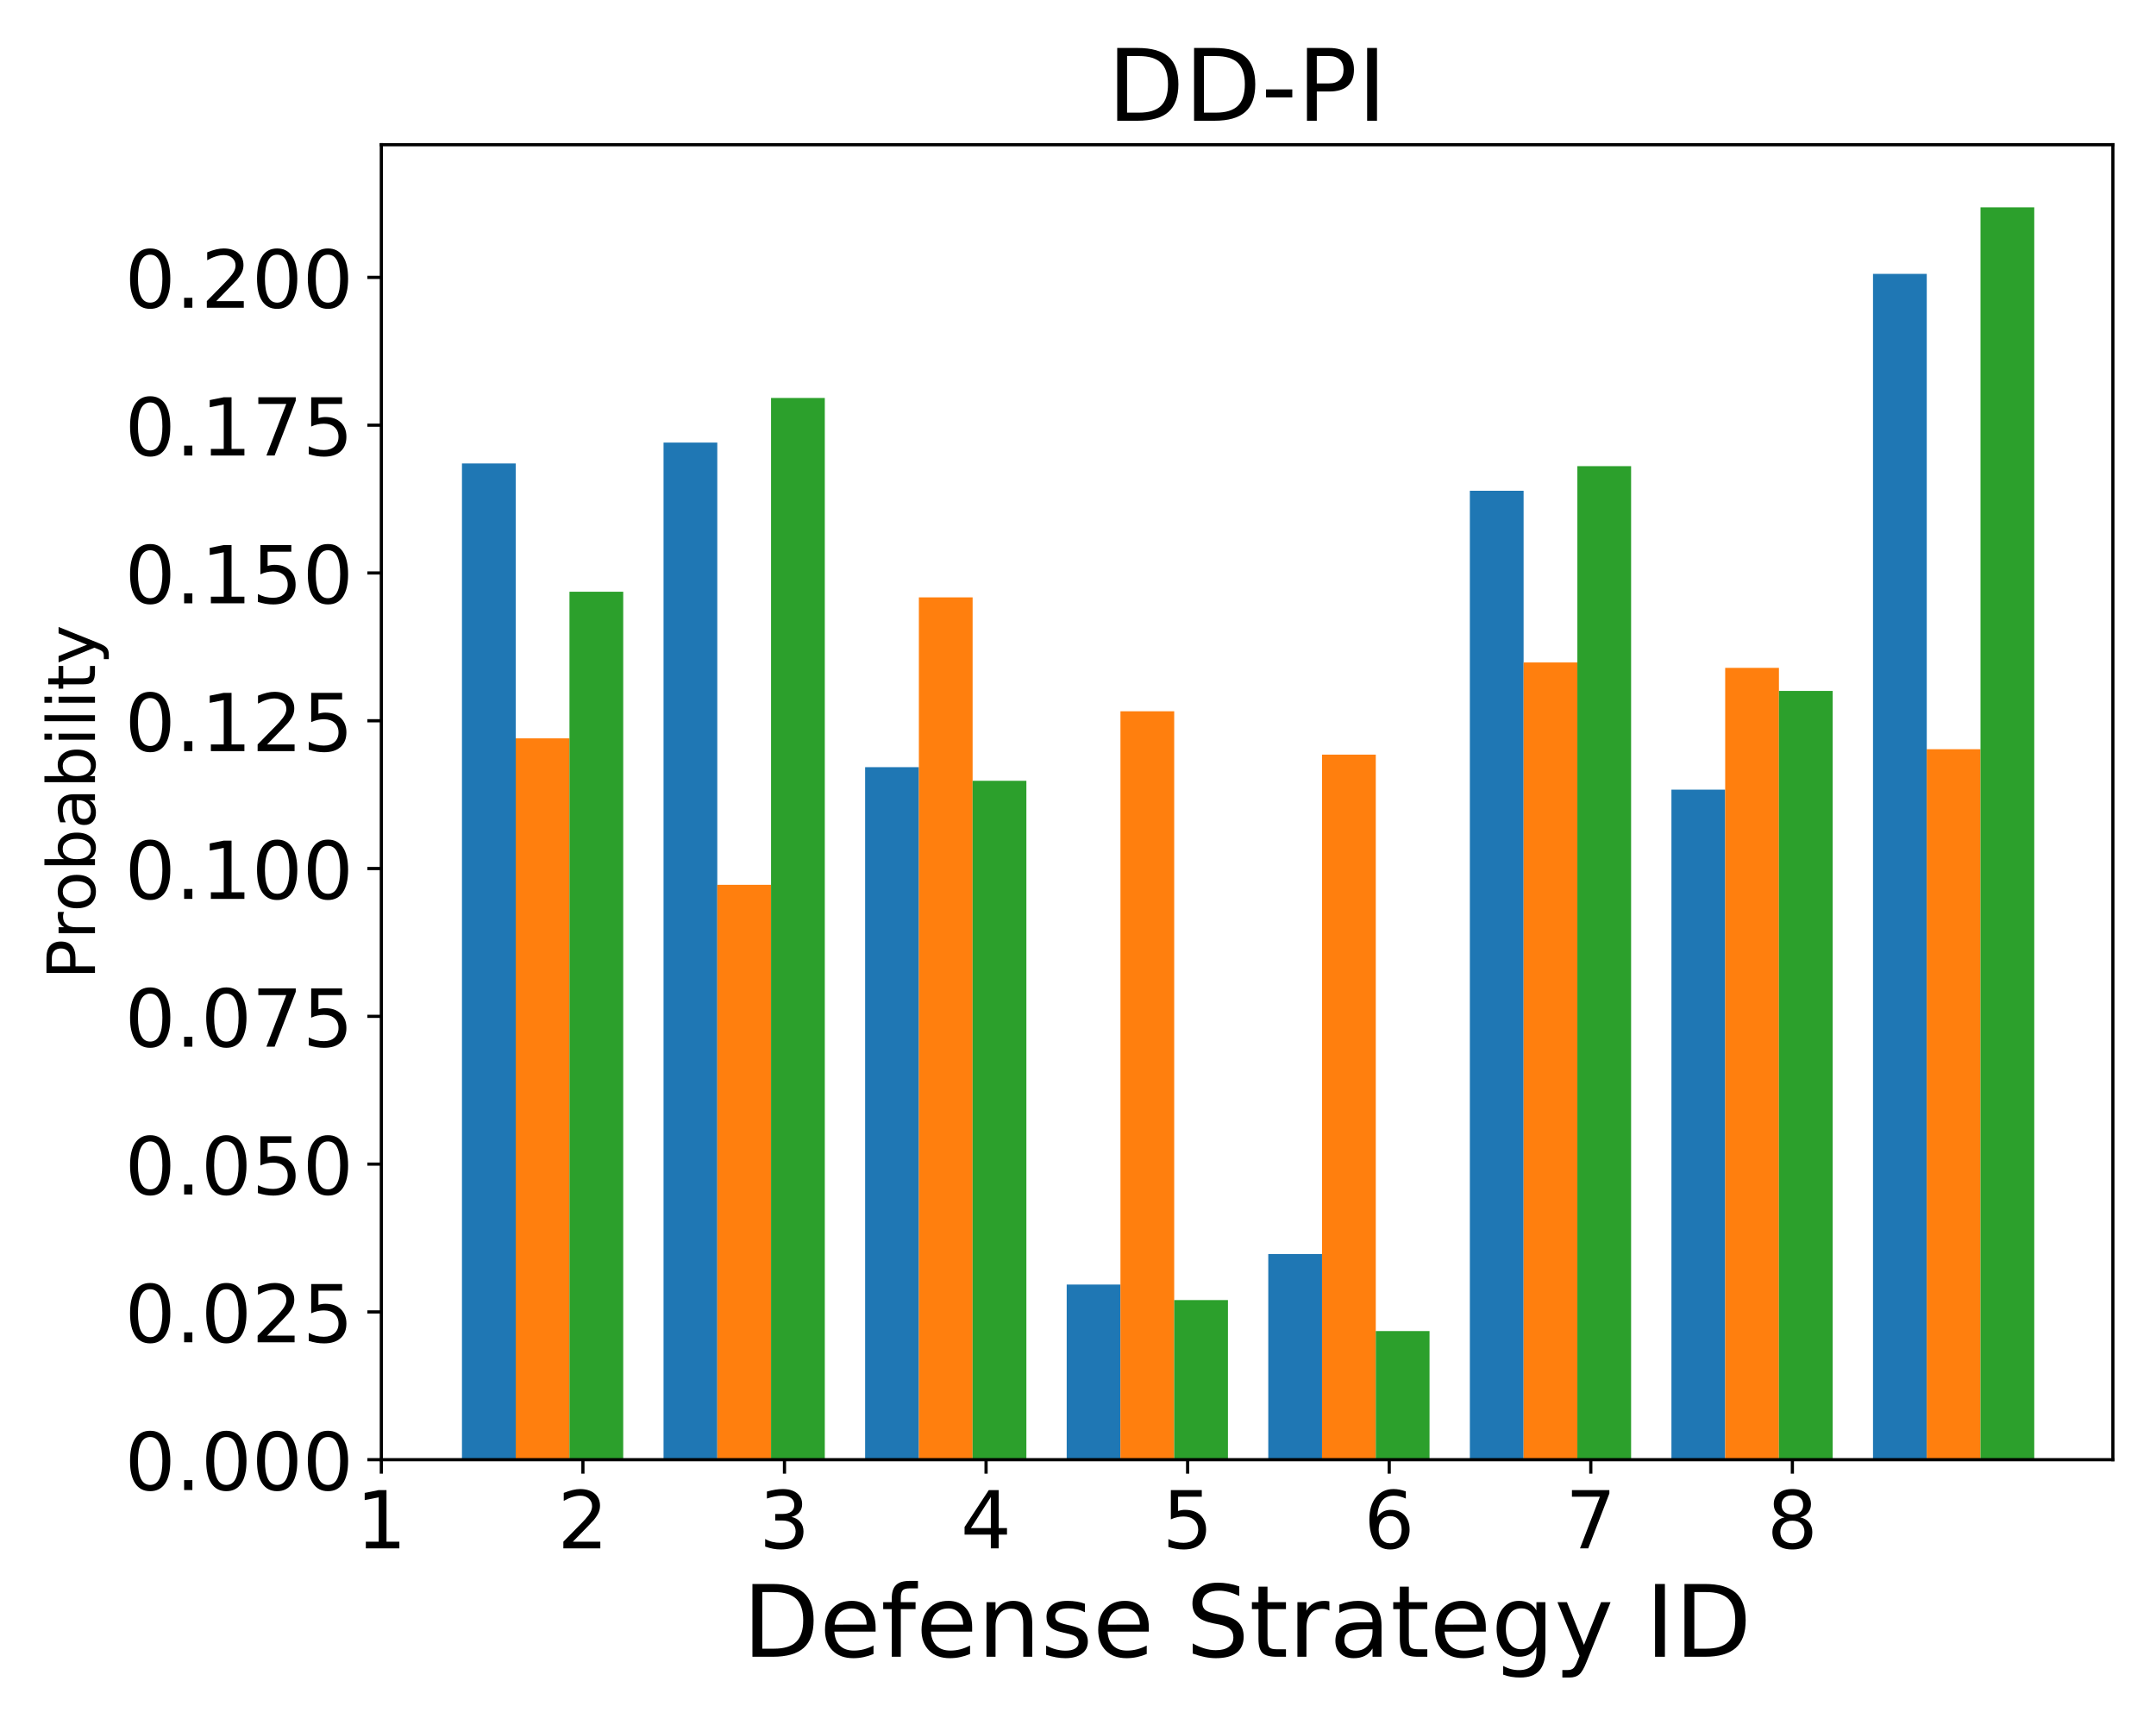
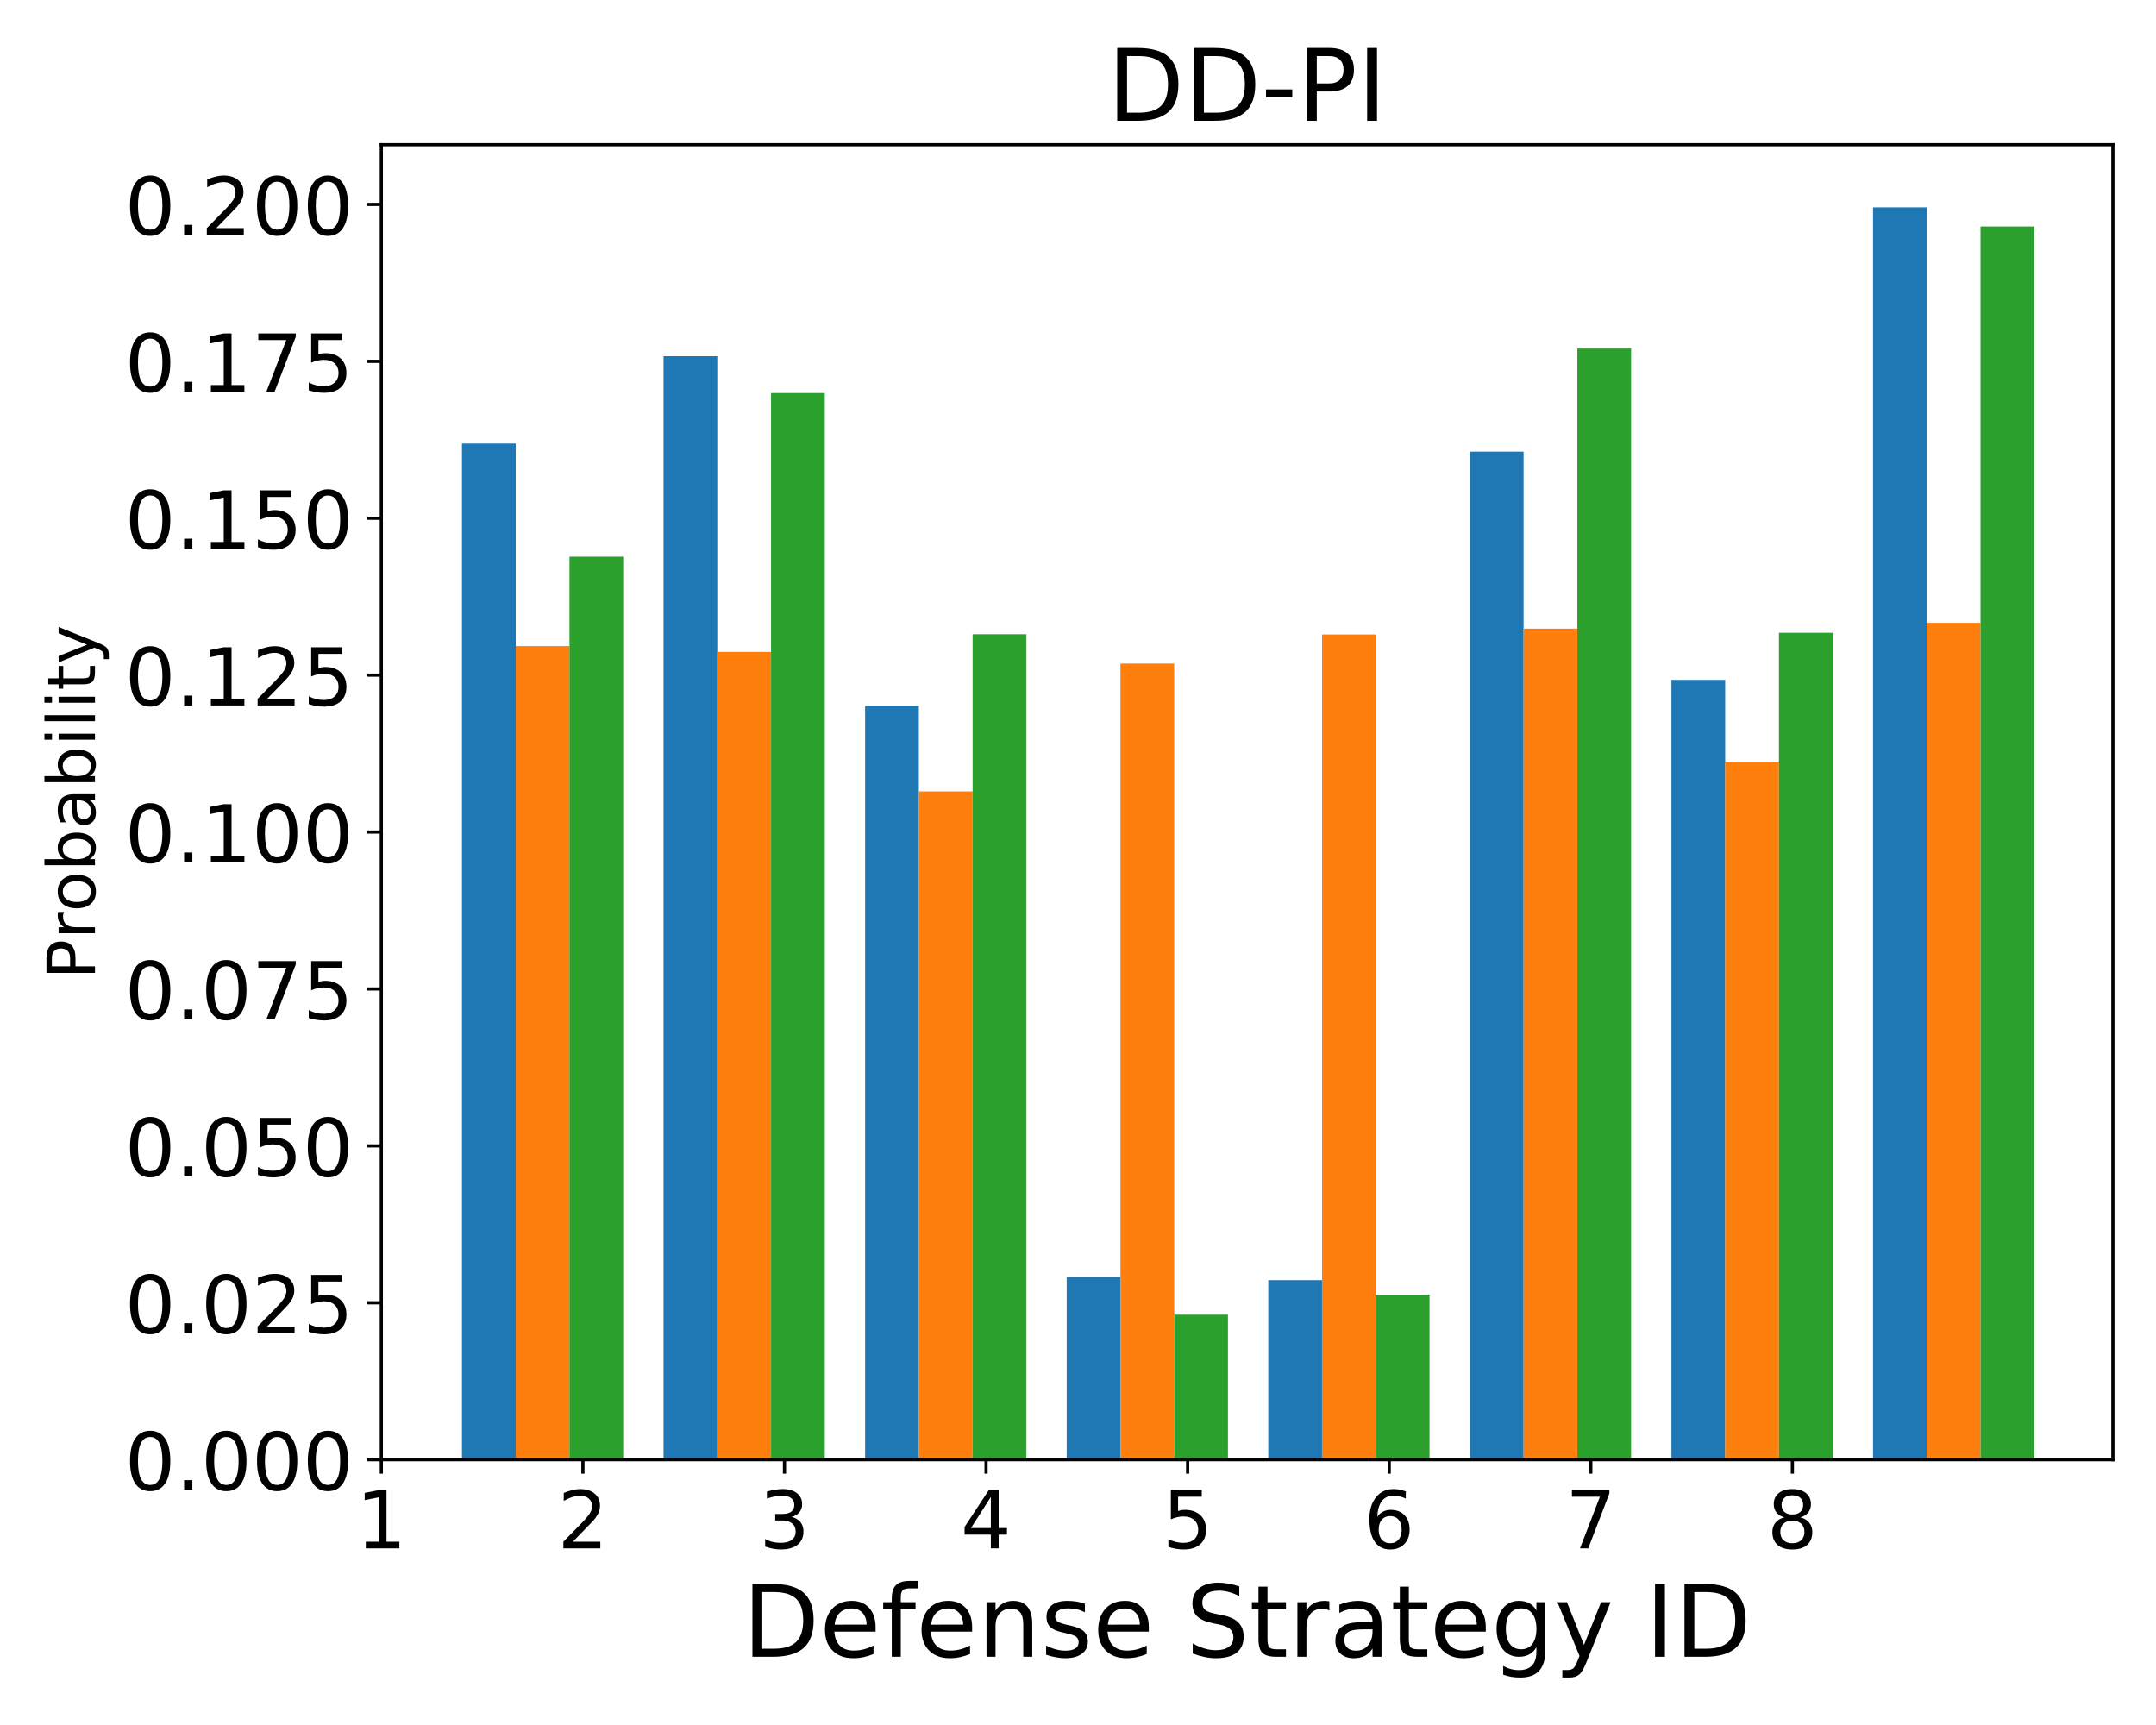
<svg xmlns="http://www.w3.org/2000/svg" xmlns:xlink="http://www.w3.org/1999/xlink" height="432pt" version="1.1" viewBox="0 0 540 432" width="540pt">
  <defs>
    <style type="text/css">
*{stroke-linecap:butt;stroke-linejoin:round;}
  </style>
  </defs>
  <g id="figure_1">
    <g id="patch_1">
      <path d="M 0 432  L 540 432  L 540 0  L 0 0  z " style="fill:#ffffff;" />
    </g>
    <g id="axes_1">
      <g id="patch_2">
        <path d="M 95.51 365.56  L 529.2 365.56  L 529.2 36.24  L 95.51 36.24  z " style="fill:#ffffff;" />
      </g>
      <g id="patch_3">
-         <path clip-path="url(#pa4bb6b43fa)" d="M 115.705 365.56  L 129.169 365.56  L 129.169 116.066  L 115.705 116.066  z " style="fill:#1f77b4;" />
+         <path clip-path="url(#pcc3be3f4f1)" d="M 115.705 365.56  L 129.169 365.56  L 129.169 111.084  L 115.705 111.084  z " style="fill:#1f77b4;" />
      </g>
      <g id="patch_4">
-         <path clip-path="url(#pa4bb6b43fa)" d="M 166.193 365.56  L 179.656 365.56  L 179.656 110.835  L 166.193 110.835  z " style="fill:#1f77b4;" />
+         <path clip-path="url(#pcc3be3f4f1)" d="M 166.193 365.56  L 179.656 365.56  L 179.656 89.202  L 166.193 89.202  z " style="fill:#1f77b4;" />
      </g>
      <g id="patch_5">
-         <path clip-path="url(#pa4bb6b43fa)" d="M 216.681 365.56  L 230.144 365.56  L 230.144 192.121  L 216.681 192.121  z " style="fill:#1f77b4;" />
+         <path clip-path="url(#pcc3be3f4f1)" d="M 216.681 365.56  L 230.144 365.56  L 230.144 176.729  L 216.681 176.729  z " style="fill:#1f77b4;" />
      </g>
      <g id="patch_6">
-         <path clip-path="url(#pa4bb6b43fa)" d="M 267.168 365.56  L 280.632 365.56  L 280.632 321.697  L 267.168 321.697  z " style="fill:#1f77b4;" />
+         <path clip-path="url(#pcc3be3f4f1)" d="M 267.168 365.56  L 280.632 365.56  L 280.632 319.77  L 267.168 319.77  z " style="fill:#1f77b4;" />
      </g>
      <g id="patch_7">
-         <path clip-path="url(#pa4bb6b43fa)" d="M 317.656 365.56  L 331.12 365.56  L 331.12 314.052  L 317.656 314.052  z " style="fill:#1f77b4;" />
+         <path clip-path="url(#pcc3be3f4f1)" d="M 317.656 365.56  L 331.12 365.56  L 331.12 320.581  L 317.656 320.581  z " style="fill:#1f77b4;" />
      </g>
      <g id="patch_8">
-         <path clip-path="url(#pa4bb6b43fa)" d="M 368.144 365.56  L 381.607 365.56  L 381.607 122.907  L 368.144 122.907  z " style="fill:#1f77b4;" />
+         <path clip-path="url(#pcc3be3f4f1)" d="M 368.144 365.56  L 381.607 365.56  L 381.607 113.11  L 368.144 113.11  z " style="fill:#1f77b4;" />
      </g>
      <g id="patch_9">
-         <path clip-path="url(#pa4bb6b43fa)" d="M 418.632 365.56  L 432.095 365.56  L 432.095 197.755  L 418.632 197.755  z " style="fill:#1f77b4;" />
+         <path clip-path="url(#pcc3be3f4f1)" d="M 418.632 365.56  L 432.095 365.56  L 432.095 170.245  L 418.632 170.245  z " style="fill:#1f77b4;" />
      </g>
      <g id="patch_10">
-         <path clip-path="url(#pa4bb6b43fa)" d="M 469.12 365.56  L 482.583 365.56  L 482.583 68.582  L 469.12 68.582  z " style="fill:#1f77b4;" />
+         <path clip-path="url(#pcc3be3f4f1)" d="M 469.12 365.56  L 482.583 365.56  L 482.583 51.922  L 469.12 51.922  z " style="fill:#1f77b4;" />
      </g>
      <g id="patch_11">
-         <path clip-path="url(#pa4bb6b43fa)" d="M 129.169 365.56  L 142.632 365.56  L 142.632 184.916  L 129.169 184.916  z " style="fill:#ff7f0e;" />
+         <path clip-path="url(#pcc3be3f4f1)" d="M 129.169 365.56  L 142.632 365.56  L 142.632 161.803  L 129.169 161.803  z " style="fill:#ff7f0e;" />
      </g>
      <g id="patch_12">
-         <path clip-path="url(#pa4bb6b43fa)" d="M 179.656 365.56  L 193.12 365.56  L 193.12 221.588  L 179.656 221.588  z " style="fill:#ff7f0e;" />
+         <path clip-path="url(#pcc3be3f4f1)" d="M 179.656 365.56  L 193.12 365.56  L 193.12 163.259  L 179.656 163.259  z " style="fill:#ff7f0e;" />
      </g>
      <g id="patch_13">
-         <path clip-path="url(#pa4bb6b43fa)" d="M 230.144 365.56  L 243.607 365.56  L 243.607 149.602  L 230.144 149.602  z " style="fill:#ff7f0e;" />
+         <path clip-path="url(#pcc3be3f4f1)" d="M 230.144 365.56  L 243.607 365.56  L 243.607 198.188  L 230.144 198.188  z " style="fill:#ff7f0e;" />
      </g>
      <g id="patch_14">
-         <path clip-path="url(#pa4bb6b43fa)" d="M 280.632 365.56  L 294.095 365.56  L 294.095 178.125  L 280.632 178.125  z " style="fill:#ff7f0e;" />
+         <path clip-path="url(#pcc3be3f4f1)" d="M 280.632 365.56  L 294.095 365.56  L 294.095 166.17  L 280.632 166.17  z " style="fill:#ff7f0e;" />
      </g>
      <g id="patch_15">
-         <path clip-path="url(#pa4bb6b43fa)" d="M 331.12 365.56  L 344.583 365.56  L 344.583 188.991  L 331.12 188.991  z " style="fill:#ff7f0e;" />
+         <path clip-path="url(#pcc3be3f4f1)" d="M 331.12 365.56  L 344.583 365.56  L 344.583 158.892  L 331.12 158.892  z " style="fill:#ff7f0e;" />
      </g>
      <g id="patch_16">
-         <path clip-path="url(#pa4bb6b43fa)" d="M 381.607 365.56  L 395.071 365.56  L 395.071 165.901  L 381.607 165.901  z " style="fill:#ff7f0e;" />
+         <path clip-path="url(#pcc3be3f4f1)" d="M 381.607 365.56  L 395.071 365.56  L 395.071 157.437  L 381.607 157.437  z " style="fill:#ff7f0e;" />
      </g>
      <g id="patch_17">
-         <path clip-path="url(#pa4bb6b43fa)" d="M 432.095 365.56  L 445.559 365.56  L 445.559 167.259  L 432.095 167.259  z " style="fill:#ff7f0e;" />
+         <path clip-path="url(#pcc3be3f4f1)" d="M 432.095 365.56  L 445.559 365.56  L 445.559 190.911  L 432.095 190.911  z " style="fill:#ff7f0e;" />
      </g>
      <g id="patch_18">
-         <path clip-path="url(#pa4bb6b43fa)" d="M 482.583 365.56  L 496.046 365.56  L 496.046 187.633  L 482.583 187.633  z " style="fill:#ff7f0e;" />
+         <path clip-path="url(#pcc3be3f4f1)" d="M 482.583 365.56  L 496.046 365.56  L 496.046 155.982  L 482.583 155.982  z " style="fill:#ff7f0e;" />
      </g>
      <g id="patch_19">
-         <path clip-path="url(#pa4bb6b43fa)" d="M 142.632 365.56  L 156.095 365.56  L 156.095 148.187  L 142.632 148.187  z " style="fill:#2ca02c;" />
+         <path clip-path="url(#pcc3be3f4f1)" d="M 142.632 365.56  L 156.095 365.56  L 156.095 139.42  L 142.632 139.42  z " style="fill:#2ca02c;" />
      </g>
      <g id="patch_20">
-         <path clip-path="url(#pa4bb6b43fa)" d="M 193.12 365.56  L 206.583 365.56  L 206.583 99.666  L 193.12 99.666  z " style="fill:#2ca02c;" />
+         <path clip-path="url(#pcc3be3f4f1)" d="M 193.12 365.56  L 206.583 365.56  L 206.583 98.434  L 193.12 98.434  z " style="fill:#2ca02c;" />
      </g>
      <g id="patch_21">
-         <path clip-path="url(#pa4bb6b43fa)" d="M 243.607 365.56  L 257.071 365.56  L 257.071 195.543  L 243.607 195.543  z " style="fill:#2ca02c;" />
+         <path clip-path="url(#pcc3be3f4f1)" d="M 243.607 365.56  L 257.071 365.56  L 257.071 158.834  L 243.607 158.834  z " style="fill:#2ca02c;" />
      </g>
      <g id="patch_22">
-         <path clip-path="url(#pa4bb6b43fa)" d="M 294.095 365.56  L 307.559 365.56  L 307.559 325.579  L 294.095 325.579  z " style="fill:#2ca02c;" />
+         <path clip-path="url(#pcc3be3f4f1)" d="M 294.095 365.56  L 307.559 365.56  L 307.559 329.248  L 294.095 329.248  z " style="fill:#2ca02c;" />
      </g>
      <g id="patch_23">
-         <path clip-path="url(#pa4bb6b43fa)" d="M 344.583 365.56  L 358.046 365.56  L 358.046 333.342  L 344.583 333.342  z " style="fill:#2ca02c;" />
+         <path clip-path="url(#pcc3be3f4f1)" d="M 344.583 365.56  L 358.046 365.56  L 358.046 324.215  L 344.583 324.215  z " style="fill:#2ca02c;" />
      </g>
      <g id="patch_24">
-         <path clip-path="url(#pa4bb6b43fa)" d="M 395.071 365.56  L 408.534 365.56  L 408.534 116.746  L 395.071 116.746  z " style="fill:#2ca02c;" />
+         <path clip-path="url(#pcc3be3f4f1)" d="M 395.071 365.56  L 408.534 365.56  L 408.534 87.289  L 395.071 87.289  z " style="fill:#2ca02c;" />
      </g>
      <g id="patch_25">
-         <path clip-path="url(#pa4bb6b43fa)" d="M 445.559 365.56  L 459.022 365.56  L 459.022 173.03  L 445.559 173.03  z " style="fill:#2ca02c;" />
+         <path clip-path="url(#pcc3be3f4f1)" d="M 445.559 365.56  L 459.022 365.56  L 459.022 158.474  L 445.559 158.474  z " style="fill:#2ca02c;" />
      </g>
      <g id="patch_26">
-         <path clip-path="url(#pa4bb6b43fa)" d="M 496.046 365.56  L 509.51 365.56  L 509.51 51.922  L 496.046 51.922  z " style="fill:#2ca02c;" />
+         <path clip-path="url(#pcc3be3f4f1)" d="M 496.046 365.56  L 509.51 365.56  L 509.51 56.729  L 496.046 56.729  z " style="fill:#2ca02c;" />
      </g>
      <g id="matplotlib.axis_1">
        <g id="xtick_1">
          <g id="line2d_1">
            <defs>
-               <path d="M 0 0  L 0 3.5  " id="m353c4a8724" style="stroke:#000000;stroke-width:0.8;" />
-             </defs>
-             <g>
-               <use style="stroke:#000000;stroke-width:0.8;" x="95.51" xlink:href="#m353c4a8724" y="365.56" />
+               <path d="M 0 0  L 0 3.5  " id="m842fb5a641" style="stroke:#000000;stroke-width:0.8;" />
+             </defs>
+             <g>
+               <use style="stroke:#000000;stroke-width:0.8;" x="95.51" xlink:href="#m842fb5a641" y="365.56" />
            </g>
          </g>
          <g id="text_1">
            <defs>
              <path d="M 12.406 8.297  L 28.516 8.297  L 28.516 63.922  L 10.984 60.406  L 10.984 69.391  L 28.422 72.906  L 38.281 72.906  L 38.281 8.297  L 54.391 8.297  L 54.391 0  L 12.406 0  z " id="DejaVuSans-49" />
            </defs>
            <g transform="translate(89.1475 387.7569)scale(0.2 -0.2)">
              <use xlink:href="#DejaVuSans-49" />
            </g>
          </g>
        </g>
        <g id="xtick_2">
          <g id="line2d_2">
            <g>
-               <use style="stroke:#000000;stroke-width:0.8;" x="145.998" xlink:href="#m353c4a8724" y="365.56" />
+               <use style="stroke:#000000;stroke-width:0.8;" x="145.998" xlink:href="#m842fb5a641" y="365.56" />
            </g>
          </g>
          <g id="text_2">
            <defs>
              <path d="M 19.188 8.297  L 53.609 8.297  L 53.609 0  L 7.328 0  L 7.328 8.297  Q 12.938 14.109 22.625 23.891  Q 32.328 33.688 34.812 36.531  Q 39.547 41.844 41.422 45.531  Q 43.312 49.219 43.312 52.781  Q 43.312 58.594 39.234 62.25  Q 35.156 65.922 28.609 65.922  Q 23.969 65.922 18.812 64.312  Q 13.672 62.703 7.812 59.422  L 7.812 69.391  Q 13.766 71.781 18.938 73  Q 24.125 74.219 28.422 74.219  Q 39.75 74.219 46.484 68.547  Q 53.219 62.891 53.219 53.422  Q 53.219 48.922 51.531 44.891  Q 49.859 40.875 45.406 35.406  Q 44.188 33.984 37.641 27.219  Q 31.109 20.453 19.188 8.297  z " id="DejaVuSans-50" />
            </defs>
            <g transform="translate(139.6353 387.7569)scale(0.2 -0.2)">
              <use xlink:href="#DejaVuSans-50" />
            </g>
          </g>
        </g>
        <g id="xtick_3">
          <g id="line2d_3">
            <g>
-               <use style="stroke:#000000;stroke-width:0.8;" x="196.486" xlink:href="#m353c4a8724" y="365.56" />
+               <use style="stroke:#000000;stroke-width:0.8;" x="196.486" xlink:href="#m842fb5a641" y="365.56" />
            </g>
          </g>
          <g id="text_3">
            <defs>
              <path d="M 40.578 39.312  Q 47.656 37.797 51.625 33  Q 55.609 28.219 55.609 21.188  Q 55.609 10.406 48.188 4.484  Q 40.766 -1.422 27.094 -1.422  Q 22.516 -1.422 17.656 -0.516  Q 12.797 0.391 7.625 2.203  L 7.625 11.719  Q 11.719 9.328 16.594 8.109  Q 21.484 6.891 26.812 6.891  Q 36.078 6.891 40.938 10.547  Q 45.797 14.203 45.797 21.188  Q 45.797 27.641 41.281 31.266  Q 36.766 34.906 28.719 34.906  L 20.219 34.906  L 20.219 43.016  L 29.109 43.016  Q 36.375 43.016 40.234 45.922  Q 44.094 48.828 44.094 54.297  Q 44.094 59.906 40.109 62.906  Q 36.141 65.922 28.719 65.922  Q 24.656 65.922 20.016 65.031  Q 15.375 64.156 9.812 62.312  L 9.812 71.094  Q 15.438 72.656 20.344 73.438  Q 25.25 74.219 29.594 74.219  Q 40.828 74.219 47.359 69.109  Q 53.906 64.016 53.906 55.328  Q 53.906 49.266 50.438 45.094  Q 46.969 40.922 40.578 39.312  z " id="DejaVuSans-51" />
            </defs>
            <g transform="translate(190.1231 387.7569)scale(0.2 -0.2)">
              <use xlink:href="#DejaVuSans-51" />
            </g>
          </g>
        </g>
        <g id="xtick_4">
          <g id="line2d_4">
            <g>
-               <use style="stroke:#000000;stroke-width:0.8;" x="246.973" xlink:href="#m353c4a8724" y="365.56" />
+               <use style="stroke:#000000;stroke-width:0.8;" x="246.973" xlink:href="#m842fb5a641" y="365.56" />
            </g>
          </g>
          <g id="text_4">
            <defs>
              <path d="M 37.797 64.312  L 12.891 25.391  L 37.797 25.391  z M 35.203 72.906  L 47.609 72.906  L 47.609 25.391  L 58.016 25.391  L 58.016 17.188  L 47.609 17.188  L 47.609 0  L 37.797 0  L 37.797 17.188  L 4.891 17.188  L 4.891 26.703  z " id="DejaVuSans-52" />
            </defs>
            <g transform="translate(240.6108 387.7569)scale(0.2 -0.2)">
              <use xlink:href="#DejaVuSans-52" />
            </g>
          </g>
        </g>
        <g id="xtick_5">
          <g id="line2d_5">
            <g>
-               <use style="stroke:#000000;stroke-width:0.8;" x="297.461" xlink:href="#m353c4a8724" y="365.56" />
+               <use style="stroke:#000000;stroke-width:0.8;" x="297.461" xlink:href="#m842fb5a641" y="365.56" />
            </g>
          </g>
          <g id="text_5">
            <defs>
              <path d="M 10.797 72.906  L 49.516 72.906  L 49.516 64.594  L 19.828 64.594  L 19.828 46.734  Q 21.969 47.469 24.109 47.828  Q 26.266 48.188 28.422 48.188  Q 40.625 48.188 47.75 41.5  Q 54.891 34.812 54.891 23.391  Q 54.891 11.625 47.562 5.094  Q 40.234 -1.422 26.906 -1.422  Q 22.312 -1.422 17.547 -0.641  Q 12.797 0.141 7.719 1.703  L 7.719 11.625  Q 12.109 9.234 16.797 8.062  Q 21.484 6.891 26.703 6.891  Q 35.156 6.891 40.078 11.328  Q 45.016 15.766 45.016 23.391  Q 45.016 31 40.078 35.438  Q 35.156 39.891 26.703 39.891  Q 22.75 39.891 18.812 39.016  Q 14.891 38.141 10.797 36.281  z " id="DejaVuSans-53" />
            </defs>
            <g transform="translate(291.0986 387.7569)scale(0.2 -0.2)">
              <use xlink:href="#DejaVuSans-53" />
            </g>
          </g>
        </g>
        <g id="xtick_6">
          <g id="line2d_6">
            <g>
-               <use style="stroke:#000000;stroke-width:0.8;" x="347.949" xlink:href="#m353c4a8724" y="365.56" />
+               <use style="stroke:#000000;stroke-width:0.8;" x="347.949" xlink:href="#m842fb5a641" y="365.56" />
            </g>
          </g>
          <g id="text_6">
            <defs>
              <path d="M 33.016 40.375  Q 26.375 40.375 22.484 35.828  Q 18.609 31.297 18.609 23.391  Q 18.609 15.531 22.484 10.953  Q 26.375 6.391 33.016 6.391  Q 39.656 6.391 43.531 10.953  Q 47.406 15.531 47.406 23.391  Q 47.406 31.297 43.531 35.828  Q 39.656 40.375 33.016 40.375  z M 52.594 71.297  L 52.594 62.312  Q 48.875 64.062 45.094 64.984  Q 41.312 65.922 37.594 65.922  Q 27.828 65.922 22.672 59.328  Q 17.531 52.734 16.797 39.406  Q 19.672 43.656 24.016 45.922  Q 28.375 48.188 33.594 48.188  Q 44.578 48.188 50.953 41.516  Q 57.328 34.859 57.328 23.391  Q 57.328 12.156 50.688 5.359  Q 44.047 -1.422 33.016 -1.422  Q 20.359 -1.422 13.672 8.266  Q 6.984 17.969 6.984 36.375  Q 6.984 53.656 15.188 63.938  Q 23.391 74.219 37.203 74.219  Q 40.922 74.219 44.703 73.484  Q 48.484 72.75 52.594 71.297  z " id="DejaVuSans-54" />
            </defs>
            <g transform="translate(341.5864 387.7569)scale(0.2 -0.2)">
              <use xlink:href="#DejaVuSans-54" />
            </g>
          </g>
        </g>
        <g id="xtick_7">
          <g id="line2d_7">
            <g>
-               <use style="stroke:#000000;stroke-width:0.8;" x="398.437" xlink:href="#m353c4a8724" y="365.56" />
+               <use style="stroke:#000000;stroke-width:0.8;" x="398.437" xlink:href="#m842fb5a641" y="365.56" />
            </g>
          </g>
          <g id="text_7">
            <defs>
              <path d="M 8.203 72.906  L 55.078 72.906  L 55.078 68.703  L 28.609 0  L 18.312 0  L 43.219 64.594  L 8.203 64.594  z " id="DejaVuSans-55" />
            </defs>
            <g transform="translate(392.0742 387.7569)scale(0.2 -0.2)">
              <use xlink:href="#DejaVuSans-55" />
            </g>
          </g>
        </g>
        <g id="xtick_8">
          <g id="line2d_8">
            <g>
-               <use style="stroke:#000000;stroke-width:0.8;" x="448.924" xlink:href="#m353c4a8724" y="365.56" />
+               <use style="stroke:#000000;stroke-width:0.8;" x="448.924" xlink:href="#m842fb5a641" y="365.56" />
            </g>
          </g>
          <g id="text_8">
            <defs>
              <path d="M 31.781 34.625  Q 24.75 34.625 20.719 30.859  Q 16.703 27.094 16.703 20.516  Q 16.703 13.922 20.719 10.156  Q 24.75 6.391 31.781 6.391  Q 38.812 6.391 42.859 10.172  Q 46.922 13.969 46.922 20.516  Q 46.922 27.094 42.891 30.859  Q 38.875 34.625 31.781 34.625  z M 21.922 38.812  Q 15.578 40.375 12.031 44.719  Q 8.5 49.078 8.5 55.328  Q 8.5 64.062 14.719 69.141  Q 20.953 74.219 31.781 74.219  Q 42.672 74.219 48.875 69.141  Q 55.078 64.062 55.078 55.328  Q 55.078 49.078 51.531 44.719  Q 48 40.375 41.703 38.812  Q 48.828 37.156 52.797 32.312  Q 56.781 27.484 56.781 20.516  Q 56.781 9.906 50.312 4.234  Q 43.844 -1.422 31.781 -1.422  Q 19.734 -1.422 13.25 4.234  Q 6.781 9.906 6.781 20.516  Q 6.781 27.484 10.781 32.312  Q 14.797 37.156 21.922 38.812  z M 18.312 54.391  Q 18.312 48.734 21.844 45.562  Q 25.391 42.391 31.781 42.391  Q 38.141 42.391 41.719 45.562  Q 45.312 48.734 45.312 54.391  Q 45.312 60.062 41.719 63.234  Q 38.141 66.406 31.781 66.406  Q 25.391 66.406 21.844 63.234  Q 18.312 60.062 18.312 54.391  z " id="DejaVuSans-56" />
            </defs>
            <g transform="translate(442.5619 387.7569)scale(0.2 -0.2)">
              <use xlink:href="#DejaVuSans-56" />
            </g>
          </g>
        </g>
        <g id="text_9">
          <defs>
            <path d="M 19.672 64.797  L 19.672 8.109  L 31.594 8.109  Q 46.688 8.109 53.688 14.938  Q 60.688 21.781 60.688 36.531  Q 60.688 51.172 53.688 57.984  Q 46.688 64.797 31.594 64.797  z M 9.812 72.906  L 30.078 72.906  Q 51.266 72.906 61.172 64.094  Q 71.094 55.281 71.094 36.531  Q 71.094 17.672 61.125 8.828  Q 51.172 0 30.078 0  L 9.812 0  z " id="DejaVuSans-68" />
            <path d="M 56.203 29.594  L 56.203 25.203  L 14.891 25.203  Q 15.484 15.922 20.484 11.062  Q 25.484 6.203 34.422 6.203  Q 39.594 6.203 44.453 7.469  Q 49.312 8.734 54.109 11.281  L 54.109 2.781  Q 49.266 0.734 44.188 -0.344  Q 39.109 -1.422 33.891 -1.422  Q 20.797 -1.422 13.156 6.188  Q 5.516 13.812 5.516 26.812  Q 5.516 40.234 12.766 48.109  Q 20.016 56 32.328 56  Q 43.359 56 49.781 48.891  Q 56.203 41.797 56.203 29.594  z M 47.219 32.234  Q 47.125 39.594 43.094 43.984  Q 39.062 48.391 32.422 48.391  Q 24.906 48.391 20.391 44.141  Q 15.875 39.891 15.188 32.172  z " id="DejaVuSans-101" />
            <path d="M 37.109 75.984  L 37.109 68.5  L 28.516 68.5  Q 23.688 68.5 21.797 66.547  Q 19.922 64.594 19.922 59.516  L 19.922 54.688  L 34.719 54.688  L 34.719 47.703  L 19.922 47.703  L 19.922 0  L 10.891 0  L 10.891 47.703  L 2.297 47.703  L 2.297 54.688  L 10.891 54.688  L 10.891 58.5  Q 10.891 67.625 15.141 71.797  Q 19.391 75.984 28.609 75.984  z " id="DejaVuSans-102" />
            <path d="M 54.891 33.016  L 54.891 0  L 45.906 0  L 45.906 32.719  Q 45.906 40.484 42.875 44.328  Q 39.844 48.188 33.797 48.188  Q 26.516 48.188 22.312 43.547  Q 18.109 38.922 18.109 30.906  L 18.109 0  L 9.078 0  L 9.078 54.688  L 18.109 54.688  L 18.109 46.188  Q 21.344 51.125 25.703 53.562  Q 30.078 56 35.797 56  Q 45.219 56 50.047 50.172  Q 54.891 44.344 54.891 33.016  z " id="DejaVuSans-110" />
            <path d="M 44.281 53.078  L 44.281 44.578  Q 40.484 46.531 36.375 47.5  Q 32.281 48.484 27.875 48.484  Q 21.188 48.484 17.844 46.438  Q 14.5 44.391 14.5 40.281  Q 14.5 37.156 16.891 35.375  Q 19.281 33.594 26.516 31.984  L 29.594 31.297  Q 39.156 29.25 43.188 25.516  Q 47.219 21.781 47.219 15.094  Q 47.219 7.469 41.188 3.016  Q 35.156 -1.422 24.609 -1.422  Q 20.219 -1.422 15.453 -0.562  Q 10.688 0.297 5.422 2  L 5.422 11.281  Q 10.406 8.688 15.234 7.391  Q 20.062 6.109 24.812 6.109  Q 31.156 6.109 34.562 8.281  Q 37.984 10.453 37.984 14.406  Q 37.984 18.062 35.516 20.016  Q 33.062 21.969 24.703 23.781  L 21.578 24.516  Q 13.234 26.266 9.516 29.906  Q 5.812 33.547 5.812 39.891  Q 5.812 47.609 11.281 51.797  Q 16.75 56 26.812 56  Q 31.781 56 36.172 55.266  Q 40.578 54.547 44.281 53.078  z " id="DejaVuSans-115" />
            <path id="DejaVuSans-32" />
            <path d="M 53.516 70.516  L 53.516 60.891  Q 47.906 63.578 42.922 64.891  Q 37.938 66.219 33.297 66.219  Q 25.25 66.219 20.875 63.094  Q 16.5 59.969 16.5 54.203  Q 16.5 49.359 19.406 46.891  Q 22.312 44.438 30.422 42.922  L 36.375 41.703  Q 47.406 39.594 52.656 34.297  Q 57.906 29 57.906 20.125  Q 57.906 9.516 50.797 4.047  Q 43.703 -1.422 29.984 -1.422  Q 24.812 -1.422 18.969 -0.25  Q 13.141 0.922 6.891 3.219  L 6.891 13.375  Q 12.891 10.016 18.656 8.297  Q 24.422 6.594 29.984 6.594  Q 38.422 6.594 43.016 9.906  Q 47.609 13.234 47.609 19.391  Q 47.609 24.75 44.312 27.781  Q 41.016 30.812 33.5 32.328  L 27.484 33.5  Q 16.453 35.688 11.516 40.375  Q 6.594 45.062 6.594 53.422  Q 6.594 63.094 13.406 68.656  Q 20.219 74.219 32.172 74.219  Q 37.312 74.219 42.625 73.281  Q 47.953 72.359 53.516 70.516  z " id="DejaVuSans-83" />
            <path d="M 18.312 70.219  L 18.312 54.688  L 36.812 54.688  L 36.812 47.703  L 18.312 47.703  L 18.312 18.016  Q 18.312 11.328 20.141 9.422  Q 21.969 7.516 27.594 7.516  L 36.812 7.516  L 36.812 0  L 27.594 0  Q 17.188 0 13.234 3.875  Q 9.281 7.766 9.281 18.016  L 9.281 47.703  L 2.688 47.703  L 2.688 54.688  L 9.281 54.688  L 9.281 70.219  z " id="DejaVuSans-116" />
            <path d="M 41.109 46.297  Q 39.594 47.172 37.812 47.578  Q 36.031 48 33.891 48  Q 26.266 48 22.188 43.047  Q 18.109 38.094 18.109 28.812  L 18.109 0  L 9.078 0  L 9.078 54.688  L 18.109 54.688  L 18.109 46.188  Q 20.953 51.172 25.484 53.578  Q 30.031 56 36.531 56  Q 37.453 56 38.578 55.875  Q 39.703 55.766 41.062 55.516  z " id="DejaVuSans-114" />
            <path d="M 34.281 27.484  Q 23.391 27.484 19.188 25  Q 14.984 22.516 14.984 16.5  Q 14.984 11.719 18.141 8.906  Q 21.297 6.109 26.703 6.109  Q 34.188 6.109 38.703 11.406  Q 43.219 16.703 43.219 25.484  L 43.219 27.484  z M 52.203 31.203  L 52.203 0  L 43.219 0  L 43.219 8.297  Q 40.141 3.328 35.547 0.953  Q 30.953 -1.422 24.312 -1.422  Q 15.922 -1.422 10.953 3.297  Q 6 8.016 6 15.922  Q 6 25.141 12.172 29.828  Q 18.359 34.516 30.609 34.516  L 43.219 34.516  L 43.219 35.406  Q 43.219 41.609 39.141 45  Q 35.062 48.391 27.688 48.391  Q 23 48.391 18.547 47.266  Q 14.109 46.141 10.016 43.891  L 10.016 52.203  Q 14.938 54.109 19.578 55.047  Q 24.219 56 28.609 56  Q 40.484 56 46.344 49.844  Q 52.203 43.703 52.203 31.203  z " id="DejaVuSans-97" />
            <path d="M 45.406 27.984  Q 45.406 37.75 41.375 43.109  Q 37.359 48.484 30.078 48.484  Q 22.859 48.484 18.828 43.109  Q 14.797 37.75 14.797 27.984  Q 14.797 18.266 18.828 12.891  Q 22.859 7.516 30.078 7.516  Q 37.359 7.516 41.375 12.891  Q 45.406 18.266 45.406 27.984  z M 54.391 6.781  Q 54.391 -7.172 48.188 -13.984  Q 42 -20.797 29.203 -20.797  Q 24.469 -20.797 20.266 -20.094  Q 16.062 -19.391 12.109 -17.922  L 12.109 -9.188  Q 16.062 -11.328 19.922 -12.344  Q 23.781 -13.375 27.781 -13.375  Q 36.625 -13.375 41.016 -8.766  Q 45.406 -4.156 45.406 5.172  L 45.406 9.625  Q 42.625 4.781 38.281 2.391  Q 33.938 0 27.875 0  Q 17.828 0 11.672 7.656  Q 5.516 15.328 5.516 27.984  Q 5.516 40.672 11.672 48.328  Q 17.828 56 27.875 56  Q 33.938 56 38.281 53.609  Q 42.625 51.219 45.406 46.391  L 45.406 54.688  L 54.391 54.688  z " id="DejaVuSans-103" />
            <path d="M 32.172 -5.078  Q 28.375 -14.844 24.75 -17.812  Q 21.141 -20.797 15.094 -20.797  L 7.906 -20.797  L 7.906 -13.281  L 13.188 -13.281  Q 16.891 -13.281 18.938 -11.516  Q 21 -9.766 23.484 -3.219  L 25.094 0.875  L 2.984 54.688  L 12.5 54.688  L 29.594 11.922  L 46.688 54.688  L 56.203 54.688  z " id="DejaVuSans-121" />
            <path d="M 9.812 72.906  L 19.672 72.906  L 19.672 0  L 9.812 0  z " id="DejaVuSans-73" />
          </defs>
          <g transform="translate(186.0034 414.9123)scale(0.25 -0.25)">
            <use xlink:href="#DejaVuSans-68" />
            <use x="77.002" xlink:href="#DejaVuSans-101" />
            <use x="138.525" xlink:href="#DejaVuSans-102" />
            <use x="173.73" xlink:href="#DejaVuSans-101" />
            <use x="235.254" xlink:href="#DejaVuSans-110" />
            <use x="298.633" xlink:href="#DejaVuSans-115" />
            <use x="350.732" xlink:href="#DejaVuSans-101" />
            <use x="412.256" xlink:href="#DejaVuSans-32" />
            <use x="444.043" xlink:href="#DejaVuSans-83" />
            <use x="507.52" xlink:href="#DejaVuSans-116" />
            <use x="546.729" xlink:href="#DejaVuSans-114" />
            <use x="587.842" xlink:href="#DejaVuSans-97" />
            <use x="649.121" xlink:href="#DejaVuSans-116" />
            <use x="688.33" xlink:href="#DejaVuSans-101" />
            <use x="749.854" xlink:href="#DejaVuSans-103" />
            <use x="813.33" xlink:href="#DejaVuSans-121" />
            <use x="872.51" xlink:href="#DejaVuSans-32" />
            <use x="904.297" xlink:href="#DejaVuSans-73" />
            <use x="933.789" xlink:href="#DejaVuSans-68" />
          </g>
        </g>
      </g>
      <g id="matplotlib.axis_2">
        <g id="ytick_1">
          <g id="line2d_9">
            <defs>
-               <path d="M 0 0  L -3.5 0  " id="m66bf343fa7" style="stroke:#000000;stroke-width:0.8;" />
-             </defs>
-             <g>
-               <use style="stroke:#000000;stroke-width:0.8;" x="95.51" xlink:href="#m66bf343fa7" y="365.56" />
+               <path d="M 0 0  L -3.5 0  " id="m53f0997217" style="stroke:#000000;stroke-width:0.8;" />
+             </defs>
+             <g>
+               <use style="stroke:#000000;stroke-width:0.8;" x="95.51" xlink:href="#m53f0997217" y="365.56" />
            </g>
          </g>
          <g id="text_10">
            <defs>
              <path d="M 31.781 66.406  Q 24.172 66.406 20.328 58.906  Q 16.5 51.422 16.5 36.375  Q 16.5 21.391 20.328 13.891  Q 24.172 6.391 31.781 6.391  Q 39.453 6.391 43.281 13.891  Q 47.125 21.391 47.125 36.375  Q 47.125 51.422 43.281 58.906  Q 39.453 66.406 31.781 66.406  z M 31.781 74.219  Q 44.047 74.219 50.516 64.516  Q 56.984 54.828 56.984 36.375  Q 56.984 17.969 50.516 8.266  Q 44.047 -1.422 31.781 -1.422  Q 19.531 -1.422 13.062 8.266  Q 6.594 17.969 6.594 36.375  Q 6.594 54.828 13.062 64.516  Q 19.531 74.219 31.781 74.219  z " id="DejaVuSans-48" />
              <path d="M 10.688 12.406  L 21 12.406  L 21 0  L 10.688 0  z " id="DejaVuSans-46" />
            </defs>
            <g transform="translate(31.25375 373.1584)scale(0.2 -0.2)">
              <use xlink:href="#DejaVuSans-48" />
              <use x="63.623" xlink:href="#DejaVuSans-46" />
              <use x="95.41" xlink:href="#DejaVuSans-48" />
              <use x="159.033" xlink:href="#DejaVuSans-48" />
              <use x="222.656" xlink:href="#DejaVuSans-48" />
            </g>
          </g>
        </g>
        <g id="ytick_2">
          <g id="line2d_10">
            <g>
-               <use style="stroke:#000000;stroke-width:0.8;" x="95.51" xlink:href="#m66bf343fa7" y="328.548" />
+               <use style="stroke:#000000;stroke-width:0.8;" x="95.51" xlink:href="#m53f0997217" y="326.264" />
            </g>
          </g>
          <g id="text_11">
-             <g transform="translate(31.25375 336.1468)scale(0.2 -0.2)">
+             <g transform="translate(31.25375 333.8625)scale(0.2 -0.2)">
              <use xlink:href="#DejaVuSans-48" />
              <use x="63.623" xlink:href="#DejaVuSans-46" />
              <use x="95.41" xlink:href="#DejaVuSans-48" />
              <use x="159.033" xlink:href="#DejaVuSans-50" />
              <use x="222.656" xlink:href="#DejaVuSans-53" />
            </g>
          </g>
        </g>
        <g id="ytick_3">
          <g id="line2d_11">
            <g>
-               <use style="stroke:#000000;stroke-width:0.8;" x="95.51" xlink:href="#m66bf343fa7" y="291.537" />
+               <use style="stroke:#000000;stroke-width:0.8;" x="95.51" xlink:href="#m53f0997217" y="286.968" />
            </g>
          </g>
          <g id="text_12">
-             <g transform="translate(31.25375 299.1352)scale(0.2 -0.2)">
+             <g transform="translate(31.25375 294.5666)scale(0.2 -0.2)">
              <use xlink:href="#DejaVuSans-48" />
              <use x="63.623" xlink:href="#DejaVuSans-46" />
              <use x="95.41" xlink:href="#DejaVuSans-48" />
              <use x="159.033" xlink:href="#DejaVuSans-53" />
              <use x="222.656" xlink:href="#DejaVuSans-48" />
            </g>
          </g>
        </g>
        <g id="ytick_4">
          <g id="line2d_12">
            <g>
-               <use style="stroke:#000000;stroke-width:0.8;" x="95.51" xlink:href="#m66bf343fa7" y="254.525" />
+               <use style="stroke:#000000;stroke-width:0.8;" x="95.51" xlink:href="#m53f0997217" y="247.672" />
            </g>
          </g>
          <g id="text_13">
-             <g transform="translate(31.25375 262.1236)scale(0.2 -0.2)">
+             <g transform="translate(31.25375 255.2706)scale(0.2 -0.2)">
              <use xlink:href="#DejaVuSans-48" />
              <use x="63.623" xlink:href="#DejaVuSans-46" />
              <use x="95.41" xlink:href="#DejaVuSans-48" />
              <use x="159.033" xlink:href="#DejaVuSans-55" />
              <use x="222.656" xlink:href="#DejaVuSans-53" />
            </g>
          </g>
        </g>
        <g id="ytick_5">
          <g id="line2d_13">
            <g>
-               <use style="stroke:#000000;stroke-width:0.8;" x="95.51" xlink:href="#m66bf343fa7" y="217.514" />
+               <use style="stroke:#000000;stroke-width:0.8;" x="95.51" xlink:href="#m53f0997217" y="208.376" />
            </g>
          </g>
          <g id="text_14">
-             <g transform="translate(31.25375 225.1119)scale(0.2 -0.2)">
+             <g transform="translate(31.25375 215.9747)scale(0.2 -0.2)">
              <use xlink:href="#DejaVuSans-48" />
              <use x="63.623" xlink:href="#DejaVuSans-46" />
              <use x="95.41" xlink:href="#DejaVuSans-49" />
              <use x="159.033" xlink:href="#DejaVuSans-48" />
              <use x="222.656" xlink:href="#DejaVuSans-48" />
            </g>
          </g>
        </g>
        <g id="ytick_6">
          <g id="line2d_14">
            <g>
-               <use style="stroke:#000000;stroke-width:0.8;" x="95.51" xlink:href="#m66bf343fa7" y="180.502" />
+               <use style="stroke:#000000;stroke-width:0.8;" x="95.51" xlink:href="#m53f0997217" y="169.08" />
            </g>
          </g>
          <g id="text_15">
-             <g transform="translate(31.25375 188.1003)scale(0.2 -0.2)">
+             <g transform="translate(31.25375 176.6788)scale(0.2 -0.2)">
              <use xlink:href="#DejaVuSans-48" />
              <use x="63.623" xlink:href="#DejaVuSans-46" />
              <use x="95.41" xlink:href="#DejaVuSans-49" />
              <use x="159.033" xlink:href="#DejaVuSans-50" />
              <use x="222.656" xlink:href="#DejaVuSans-53" />
            </g>
          </g>
        </g>
        <g id="ytick_7">
          <g id="line2d_15">
            <g>
-               <use style="stroke:#000000;stroke-width:0.8;" x="95.51" xlink:href="#m66bf343fa7" y="143.49" />
+               <use style="stroke:#000000;stroke-width:0.8;" x="95.51" xlink:href="#m53f0997217" y="129.784" />
            </g>
          </g>
          <g id="text_16">
-             <g transform="translate(31.25375 151.0887)scale(0.2 -0.2)">
+             <g transform="translate(31.25375 137.3828)scale(0.2 -0.2)">
              <use xlink:href="#DejaVuSans-48" />
              <use x="63.623" xlink:href="#DejaVuSans-46" />
              <use x="95.41" xlink:href="#DejaVuSans-49" />
              <use x="159.033" xlink:href="#DejaVuSans-53" />
              <use x="222.656" xlink:href="#DejaVuSans-48" />
            </g>
          </g>
        </g>
        <g id="ytick_8">
          <g id="line2d_16">
            <g>
-               <use style="stroke:#000000;stroke-width:0.8;" x="95.51" xlink:href="#m66bf343fa7" y="106.479" />
+               <use style="stroke:#000000;stroke-width:0.8;" x="95.51" xlink:href="#m53f0997217" y="90.488" />
            </g>
          </g>
          <g id="text_17">
-             <g transform="translate(31.25375 114.0771)scale(0.2 -0.2)">
+             <g transform="translate(31.25375 98.08689)scale(0.2 -0.2)">
              <use xlink:href="#DejaVuSans-48" />
              <use x="63.623" xlink:href="#DejaVuSans-46" />
              <use x="95.41" xlink:href="#DejaVuSans-49" />
              <use x="159.033" xlink:href="#DejaVuSans-55" />
              <use x="222.656" xlink:href="#DejaVuSans-53" />
            </g>
          </g>
        </g>
        <g id="ytick_9">
          <g id="line2d_17">
            <g>
-               <use style="stroke:#000000;stroke-width:0.8;" x="95.51" xlink:href="#m66bf343fa7" y="69.467" />
+               <use style="stroke:#000000;stroke-width:0.8;" x="95.51" xlink:href="#m53f0997217" y="51.193" />
            </g>
          </g>
          <g id="text_18">
-             <g transform="translate(31.25375 77.06544)scale(0.2 -0.2)">
+             <g transform="translate(31.25375 58.79095)scale(0.2 -0.2)">
              <use xlink:href="#DejaVuSans-48" />
              <use x="63.623" xlink:href="#DejaVuSans-46" />
              <use x="95.41" xlink:href="#DejaVuSans-50" />
              <use x="159.033" xlink:href="#DejaVuSans-48" />
              <use x="222.656" xlink:href="#DejaVuSans-48" />
            </g>
          </g>
        </g>
        <g id="text_19">
          <defs>
            <path d="M 19.672 64.797  L 19.672 37.406  L 32.078 37.406  Q 38.969 37.406 42.719 40.969  Q 46.484 44.531 46.484 51.125  Q 46.484 57.672 42.719 61.234  Q 38.969 64.797 32.078 64.797  z M 9.812 72.906  L 32.078 72.906  Q 44.344 72.906 50.609 67.359  Q 56.891 61.812 56.891 51.125  Q 56.891 40.328 50.609 34.812  Q 44.344 29.297 32.078 29.297  L 19.672 29.297  L 19.672 0  L 9.812 0  z " id="DejaVuSans-80" />
            <path d="M 30.609 48.391  Q 23.391 48.391 19.188 42.75  Q 14.984 37.109 14.984 27.297  Q 14.984 17.484 19.156 11.844  Q 23.344 6.203 30.609 6.203  Q 37.797 6.203 41.984 11.859  Q 46.188 17.531 46.188 27.297  Q 46.188 37.016 41.984 42.703  Q 37.797 48.391 30.609 48.391  z M 30.609 56  Q 42.328 56 49.016 48.375  Q 55.719 40.766 55.719 27.297  Q 55.719 13.875 49.016 6.219  Q 42.328 -1.422 30.609 -1.422  Q 18.844 -1.422 12.172 6.219  Q 5.516 13.875 5.516 27.297  Q 5.516 40.766 12.172 48.375  Q 18.844 56 30.609 56  z " id="DejaVuSans-111" />
            <path d="M 48.688 27.297  Q 48.688 37.203 44.609 42.844  Q 40.531 48.484 33.406 48.484  Q 26.266 48.484 22.188 42.844  Q 18.109 37.203 18.109 27.297  Q 18.109 17.391 22.188 11.75  Q 26.266 6.109 33.406 6.109  Q 40.531 6.109 44.609 11.75  Q 48.688 17.391 48.688 27.297  z M 18.109 46.391  Q 20.953 51.266 25.266 53.625  Q 29.594 56 35.594 56  Q 45.562 56 51.781 48.094  Q 58.016 40.188 58.016 27.297  Q 58.016 14.406 51.781 6.484  Q 45.562 -1.422 35.594 -1.422  Q 29.594 -1.422 25.266 0.953  Q 20.953 3.328 18.109 8.203  L 18.109 0  L 9.078 0  L 9.078 75.984  L 18.109 75.984  z " id="DejaVuSans-98" />
            <path d="M 9.422 54.688  L 18.406 54.688  L 18.406 0  L 9.422 0  z M 9.422 75.984  L 18.406 75.984  L 18.406 64.594  L 9.422 64.594  z " id="DejaVuSans-105" />
            <path d="M 9.422 75.984  L 18.406 75.984  L 18.406 0  L 9.422 0  z " id="DejaVuSans-108" />
          </defs>
          <g transform="translate(23.7876 245.2776)rotate(-90)scale(0.166667 -0.166667)">
            <use xlink:href="#DejaVuSans-80" />
            <use x="60.287" xlink:href="#DejaVuSans-114" />
            <use x="101.369" xlink:href="#DejaVuSans-111" />
            <use x="162.551" xlink:href="#DejaVuSans-98" />
            <use x="226.027" xlink:href="#DejaVuSans-97" />
            <use x="287.307" xlink:href="#DejaVuSans-98" />
            <use x="350.783" xlink:href="#DejaVuSans-105" />
            <use x="378.566" xlink:href="#DejaVuSans-108" />
            <use x="406.35" xlink:href="#DejaVuSans-105" />
            <use x="434.133" xlink:href="#DejaVuSans-116" />
            <use x="473.342" xlink:href="#DejaVuSans-121" />
          </g>
        </g>
      </g>
      <g id="patch_27">
        <path d="M 95.51 365.56  L 95.51 36.24  " style="fill:none;stroke:#000000;stroke-linecap:square;stroke-linejoin:miter;stroke-width:0.8;" />
      </g>
      <g id="patch_28">
        <path d="M 529.2 365.56  L 529.2 36.24  " style="fill:none;stroke:#000000;stroke-linecap:square;stroke-linejoin:miter;stroke-width:0.8;" />
      </g>
      <g id="patch_29">
        <path d="M 95.51 365.56  L 529.2 365.56  " style="fill:none;stroke:#000000;stroke-linecap:square;stroke-linejoin:miter;stroke-width:0.8;" />
      </g>
      <g id="patch_30">
        <path d="M 95.51 36.24  L 529.2 36.24  " style="fill:none;stroke:#000000;stroke-linecap:square;stroke-linejoin:miter;stroke-width:0.8;" />
      </g>
      <g id="text_20">
        <defs>
          <path d="M 4.891 31.391  L 31.203 31.391  L 31.203 23.391  L 4.891 23.391  z " id="DejaVuSans-45" />
        </defs>
        <g transform="translate(277.3706 30.24)scale(0.25 -0.25)">
          <use xlink:href="#DejaVuSans-68" />
          <use x="77.002" xlink:href="#DejaVuSans-68" />
          <use x="154.004" xlink:href="#DejaVuSans-45" />
          <use x="190.088" xlink:href="#DejaVuSans-80" />
          <use x="250.391" xlink:href="#DejaVuSans-73" />
        </g>
      </g>
    </g>
  </g>
  <defs>
-     <clipPath id="pa4bb6b43fa">
+     <clipPath id="pcc3be3f4f1">
      <rect height="329.32" width="433.69" x="95.51" y="36.24" />
    </clipPath>
  </defs>
</svg>
